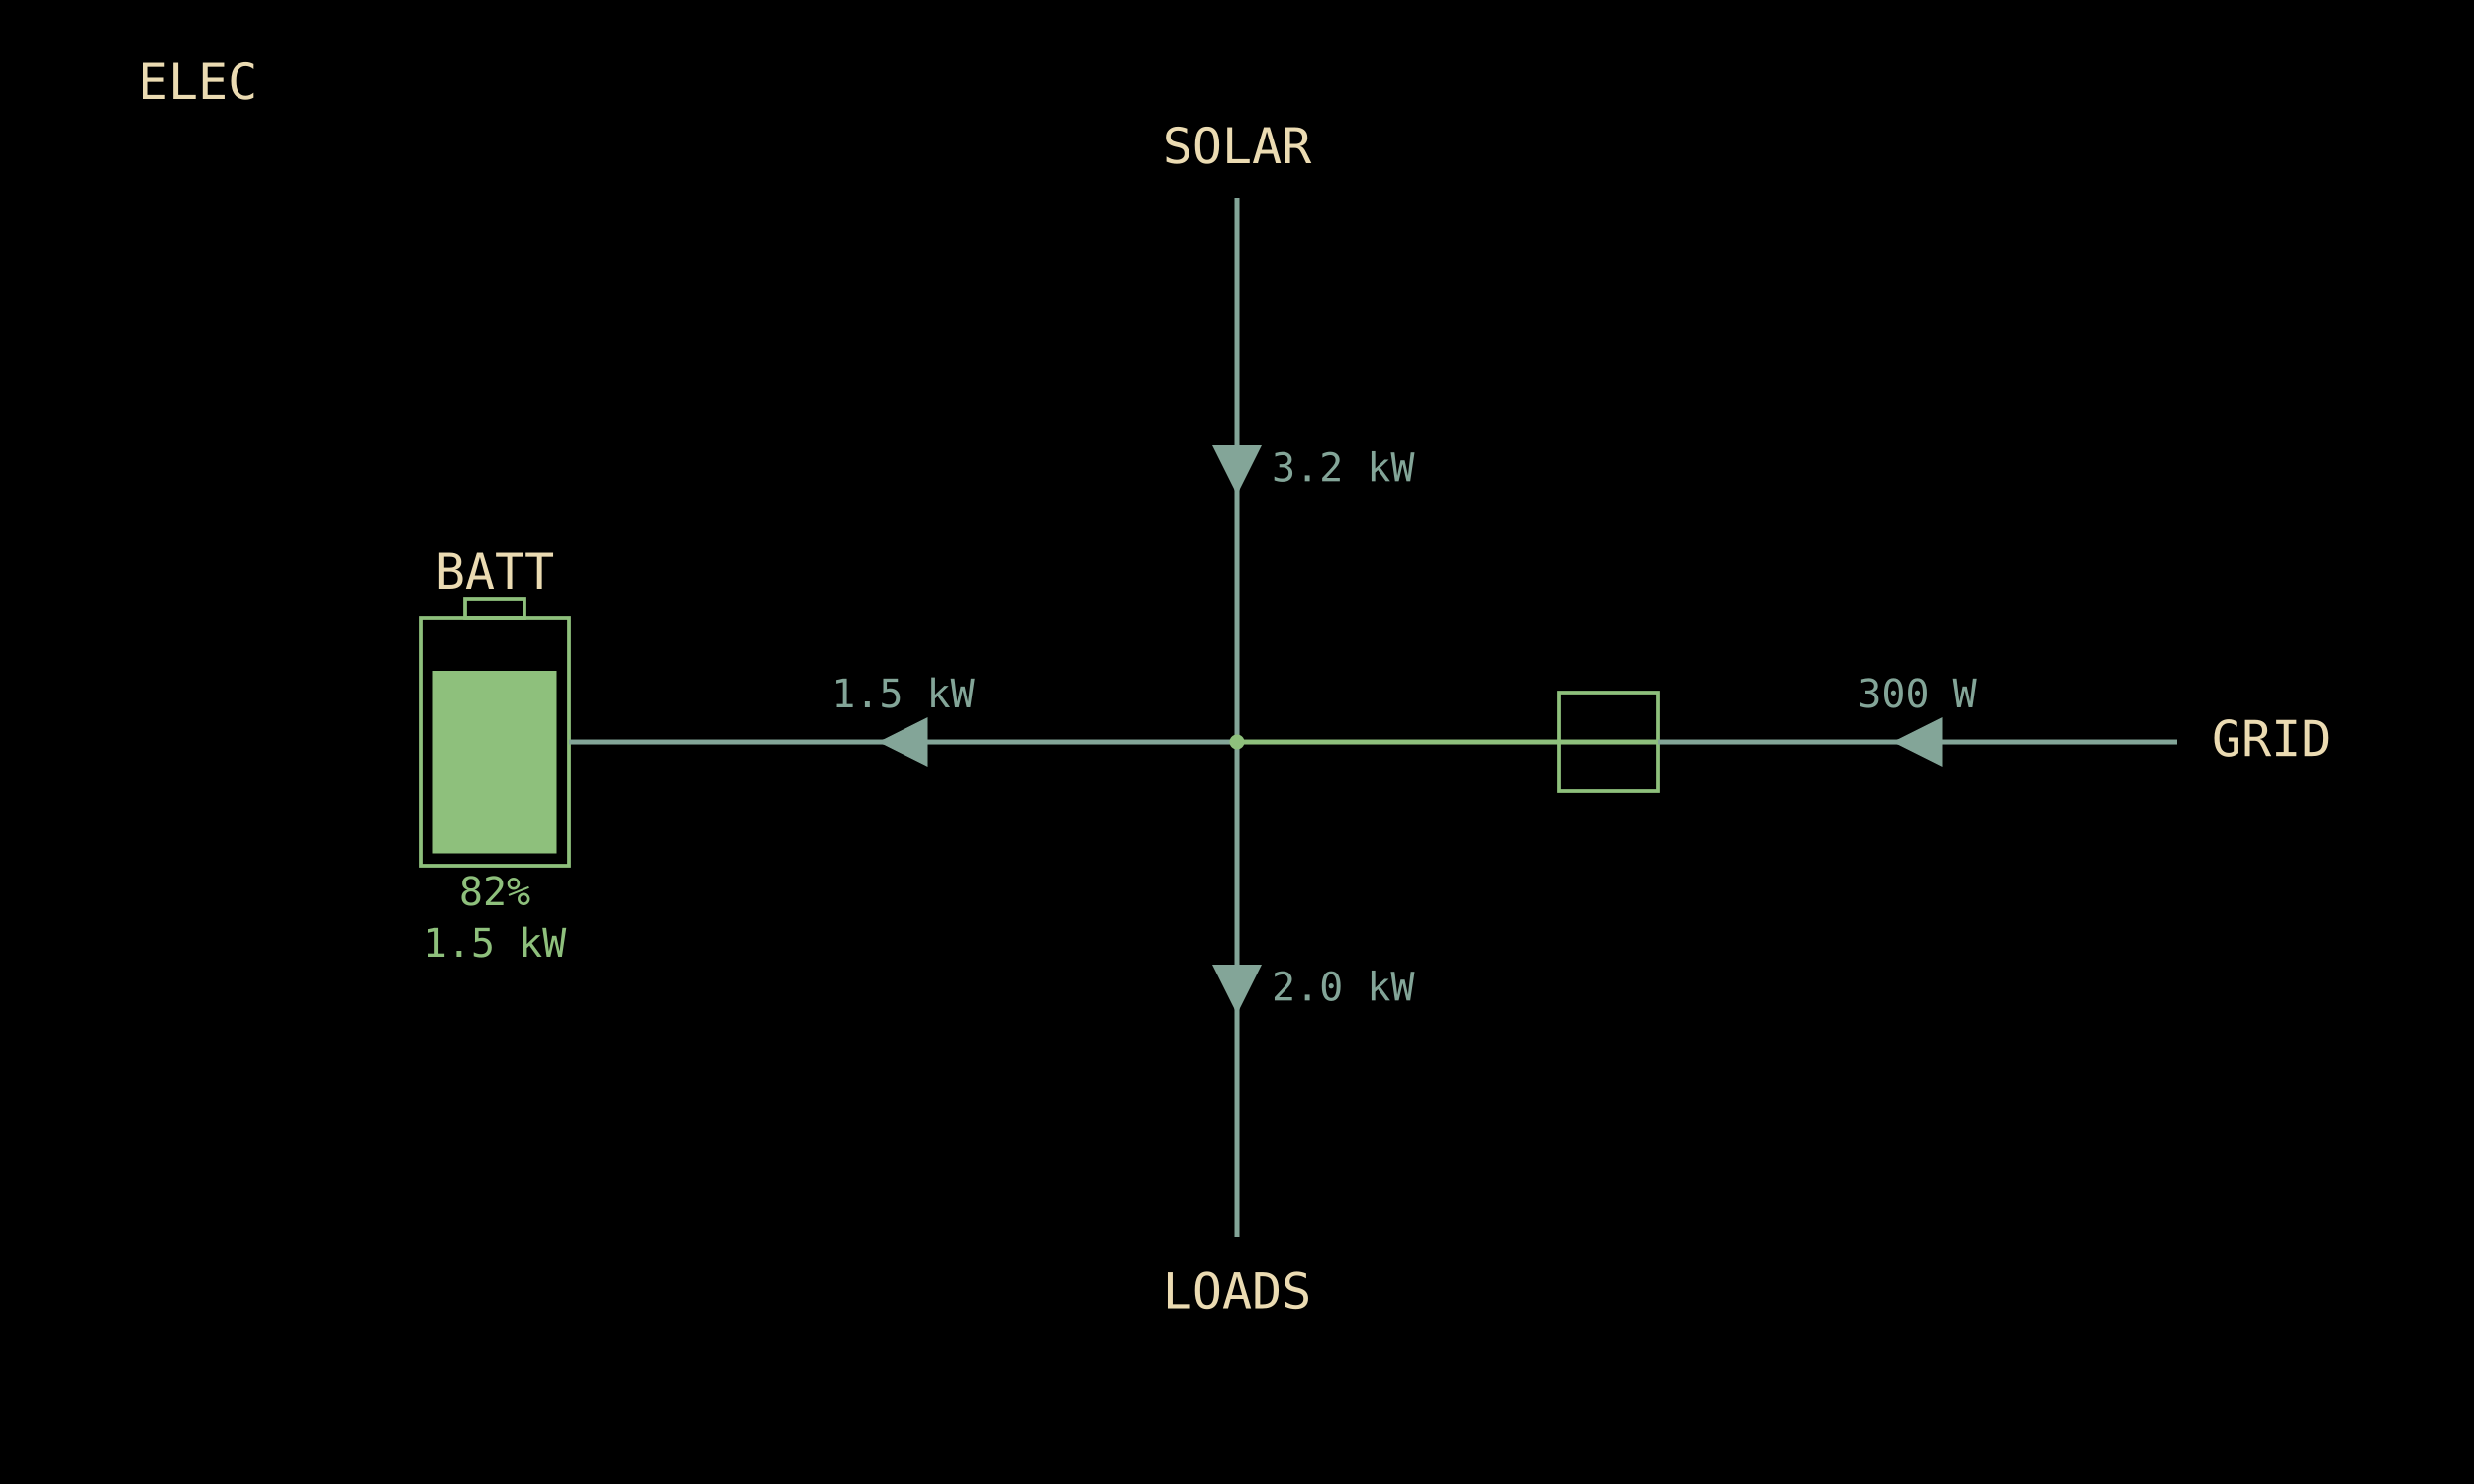
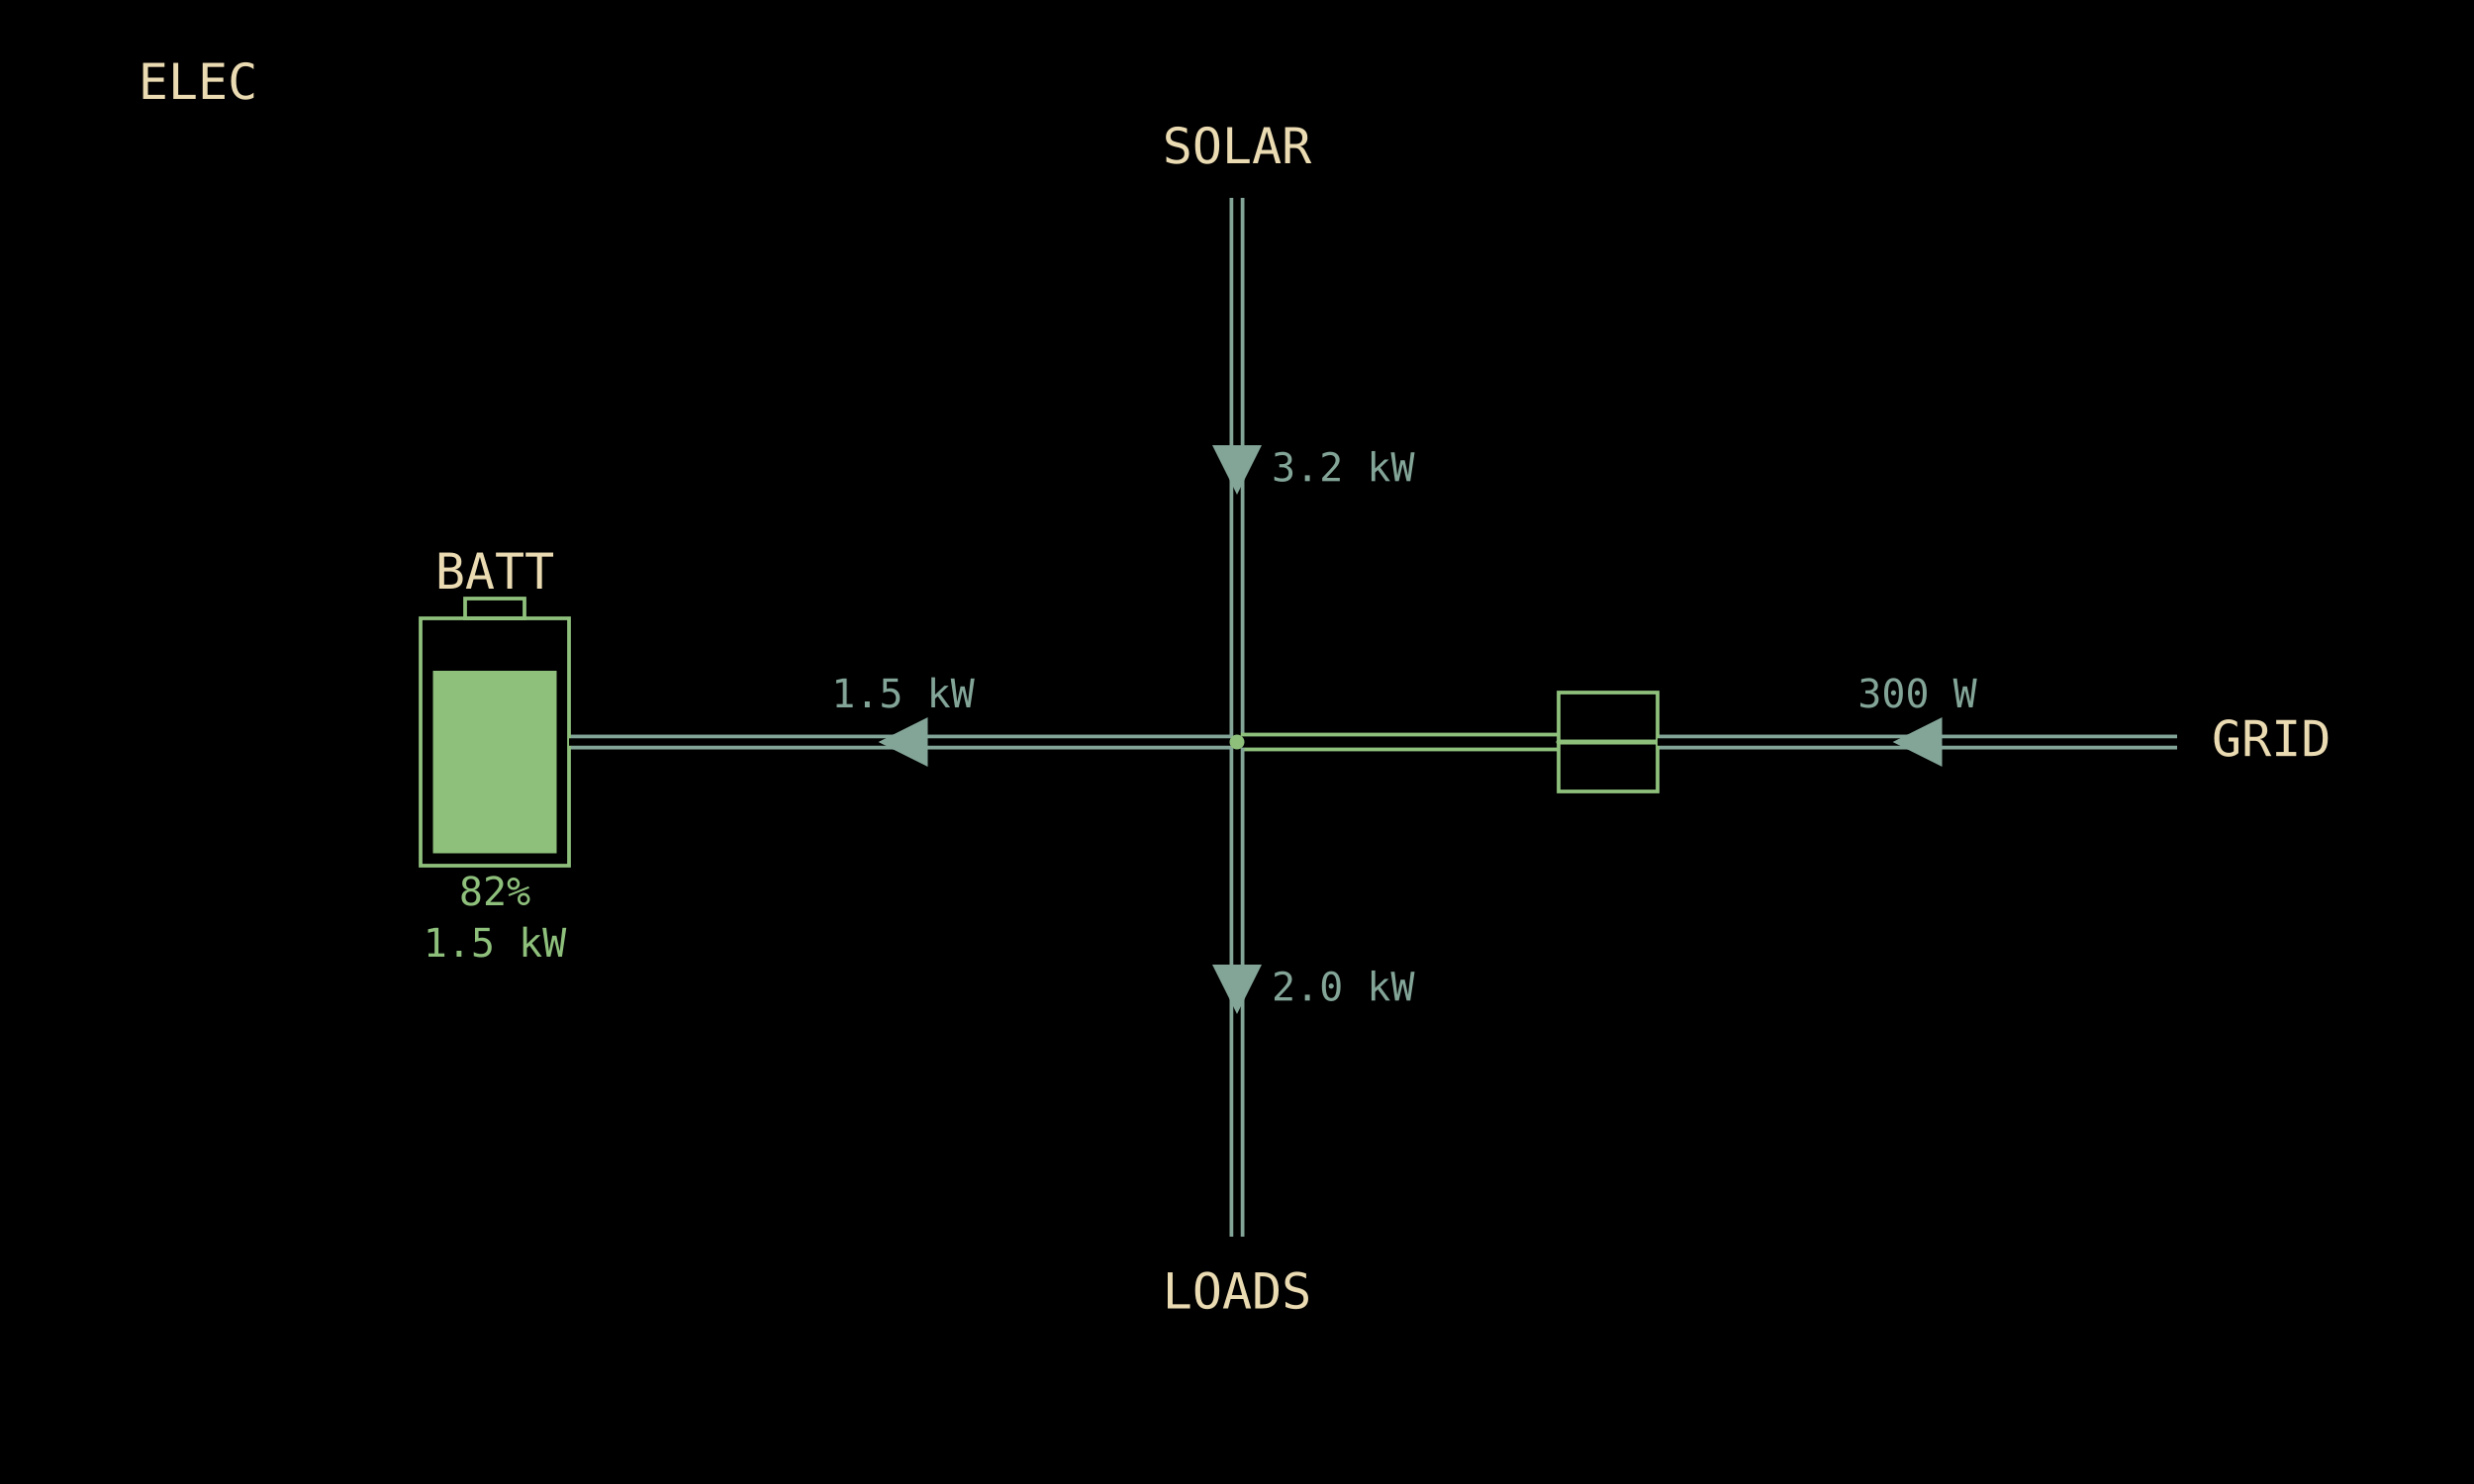
<svg xmlns="http://www.w3.org/2000/svg" viewBox="0 0 1000 600" width="1280" height="768" data-page="electrical" data-theme="mirror">
  <rect x="0" y="0" width="1000" height="600" fill="#000000" />
+   <g id="casings">
+     <g data-for="solar">
+       <polyline points="500,80 500,300" fill="none" stroke="#83a598" stroke-width="6" stroke-linejoin="round" />
+     </g>
+     <g data-for="battery_feed">
+       <polyline points="500,300 230,300" fill="none" stroke="#83a598" stroke-width="6" stroke-linejoin="round" />
+     </g>
+     <g data-for="bus_tie">
+       <polyline points="500,300 630,300" fill="none" stroke="#8ec07c" stroke-width="7.5" stroke-linejoin="round" />
+     </g>
+     <g data-for="grid">
+       <polyline points="880,300 670,300" fill="none" stroke="#83a598" stroke-width="6" stroke-linejoin="round" />
+     </g>
+     <g data-for="loads">
+       <polyline points="500,300 500,500" fill="none" stroke="#83a598" stroke-width="6" stroke-linejoin="round" />
+     </g>
+   </g>
  <g id="title">
    <text x="80" y="40" text-anchor="middle" font-family="DejaVu Sans Mono, monospace" font-size="20" fill="#ebdbb2">ELEC</text>
  </g>
  <g id="solar">
-     <polyline points="500,80 500,300" fill="none" stroke="#83a598" stroke-width="2" stroke-linejoin="round" />
+     <polyline points="500,80 500,300" fill="none" stroke="#000000" stroke-width="3" stroke-linejoin="round" />
    <polygon points="500,200 490,180 510,180" fill="#83a598" />
    <text x="500" y="66" text-anchor="middle" font-family="DejaVu Sans Mono, monospace" font-size="20" fill="#ebdbb2">SOLAR</text>
    <text x="514" y="190" text-anchor="start" dominant-baseline="middle" font-family="DejaVu Sans Mono, monospace" font-size="16" fill="#83a598">3.2 kW</text>
  </g>
  <g id="battery">
    <rect x="170" y="250" width="60" height="100" fill="none" stroke="#8ec07c" stroke-width="1.5" />
    <rect x="188" y="242" width="24" height="8" fill="none" stroke="#8ec07c" stroke-width="1.5" />
    <rect x="175" y="271.2" width="50" height="73.8" fill="#8ec07c" />
    <text x="200" y="238" text-anchor="middle" font-family="DejaVu Sans Mono, monospace" font-size="20" fill="#ebdbb2">BATT</text>
    <text x="200" y="366" text-anchor="middle" font-family="DejaVu Sans Mono, monospace" font-size="16" fill="#8ec07c">82%</text>
    <text x="200" y="386.8" text-anchor="middle" font-family="DejaVu Sans Mono, monospace" font-size="16" fill="#8ec07c">1.5 kW</text>
  </g>
  <g id="battery_feed">
-     <polyline points="500,300 230,300" fill="none" stroke="#83a598" stroke-width="2" stroke-linejoin="round" />
+     <polyline points="500,300 230,300" fill="none" stroke="#000000" stroke-width="3" stroke-linejoin="round" />
    <polygon points="355,300 375,290 375,310" fill="#83a598" />
    <text x="365" y="286" text-anchor="middle" font-family="DejaVu Sans Mono, monospace" font-size="16" fill="#83a598">1.5 kW</text>
  </g>
  <g id="bus_tie">
-     <polyline points="500,300 630,300" fill="none" stroke="#8ec07c" stroke-width="2" stroke-linejoin="round" />
+     <polyline points="500,300 630,300" fill="none" stroke="#000000" stroke-width="4.5" stroke-linejoin="round" />
  </g>
  <g id="main_breaker">
    <g>
      <rect x="630" y="280" width="40" height="40" fill="none" stroke="#8ec07c" stroke-width="1.5" />
      <line x1="630" y1="300" x2="670" y2="300" stroke="#8ec07c" stroke-width="2" stroke-linecap="round" />
    </g>
  </g>
  <g id="grid">
-     <polyline points="880,300 670,300" fill="none" stroke="#83a598" stroke-width="2" stroke-linejoin="round" />
+     <polyline points="880,300 670,300" fill="none" stroke="#000000" stroke-width="3" stroke-linejoin="round" />
    <polygon points="765,300 785,290 785,310" fill="#83a598" />
    <text x="894" y="300" text-anchor="start" dominant-baseline="middle" font-family="DejaVu Sans Mono, monospace" font-size="20" fill="#ebdbb2">GRID</text>
    <text x="775" y="286" text-anchor="middle" font-family="DejaVu Sans Mono, monospace" font-size="16" fill="#83a598">300 W</text>
  </g>
  <g id="loads">
-     <polyline points="500,300 500,500" fill="none" stroke="#83a598" stroke-width="2" stroke-linejoin="round" />
+     <polyline points="500,300 500,500" fill="none" stroke="#000000" stroke-width="3" stroke-linejoin="round" />
    <polygon points="500,410 490,390 510,390" fill="#83a598" />
    <text x="500" y="529" text-anchor="middle" font-family="DejaVu Sans Mono, monospace" font-size="20" fill="#ebdbb2">LOADS</text>
    <text x="514" y="400" text-anchor="start" dominant-baseline="middle" font-family="DejaVu Sans Mono, monospace" font-size="16" fill="#83a598">2.0 kW</text>
  </g>
  <g id="bus">
    <circle cx="500" cy="300" r="3" fill="#8ec07c" />
  </g>
</svg>
